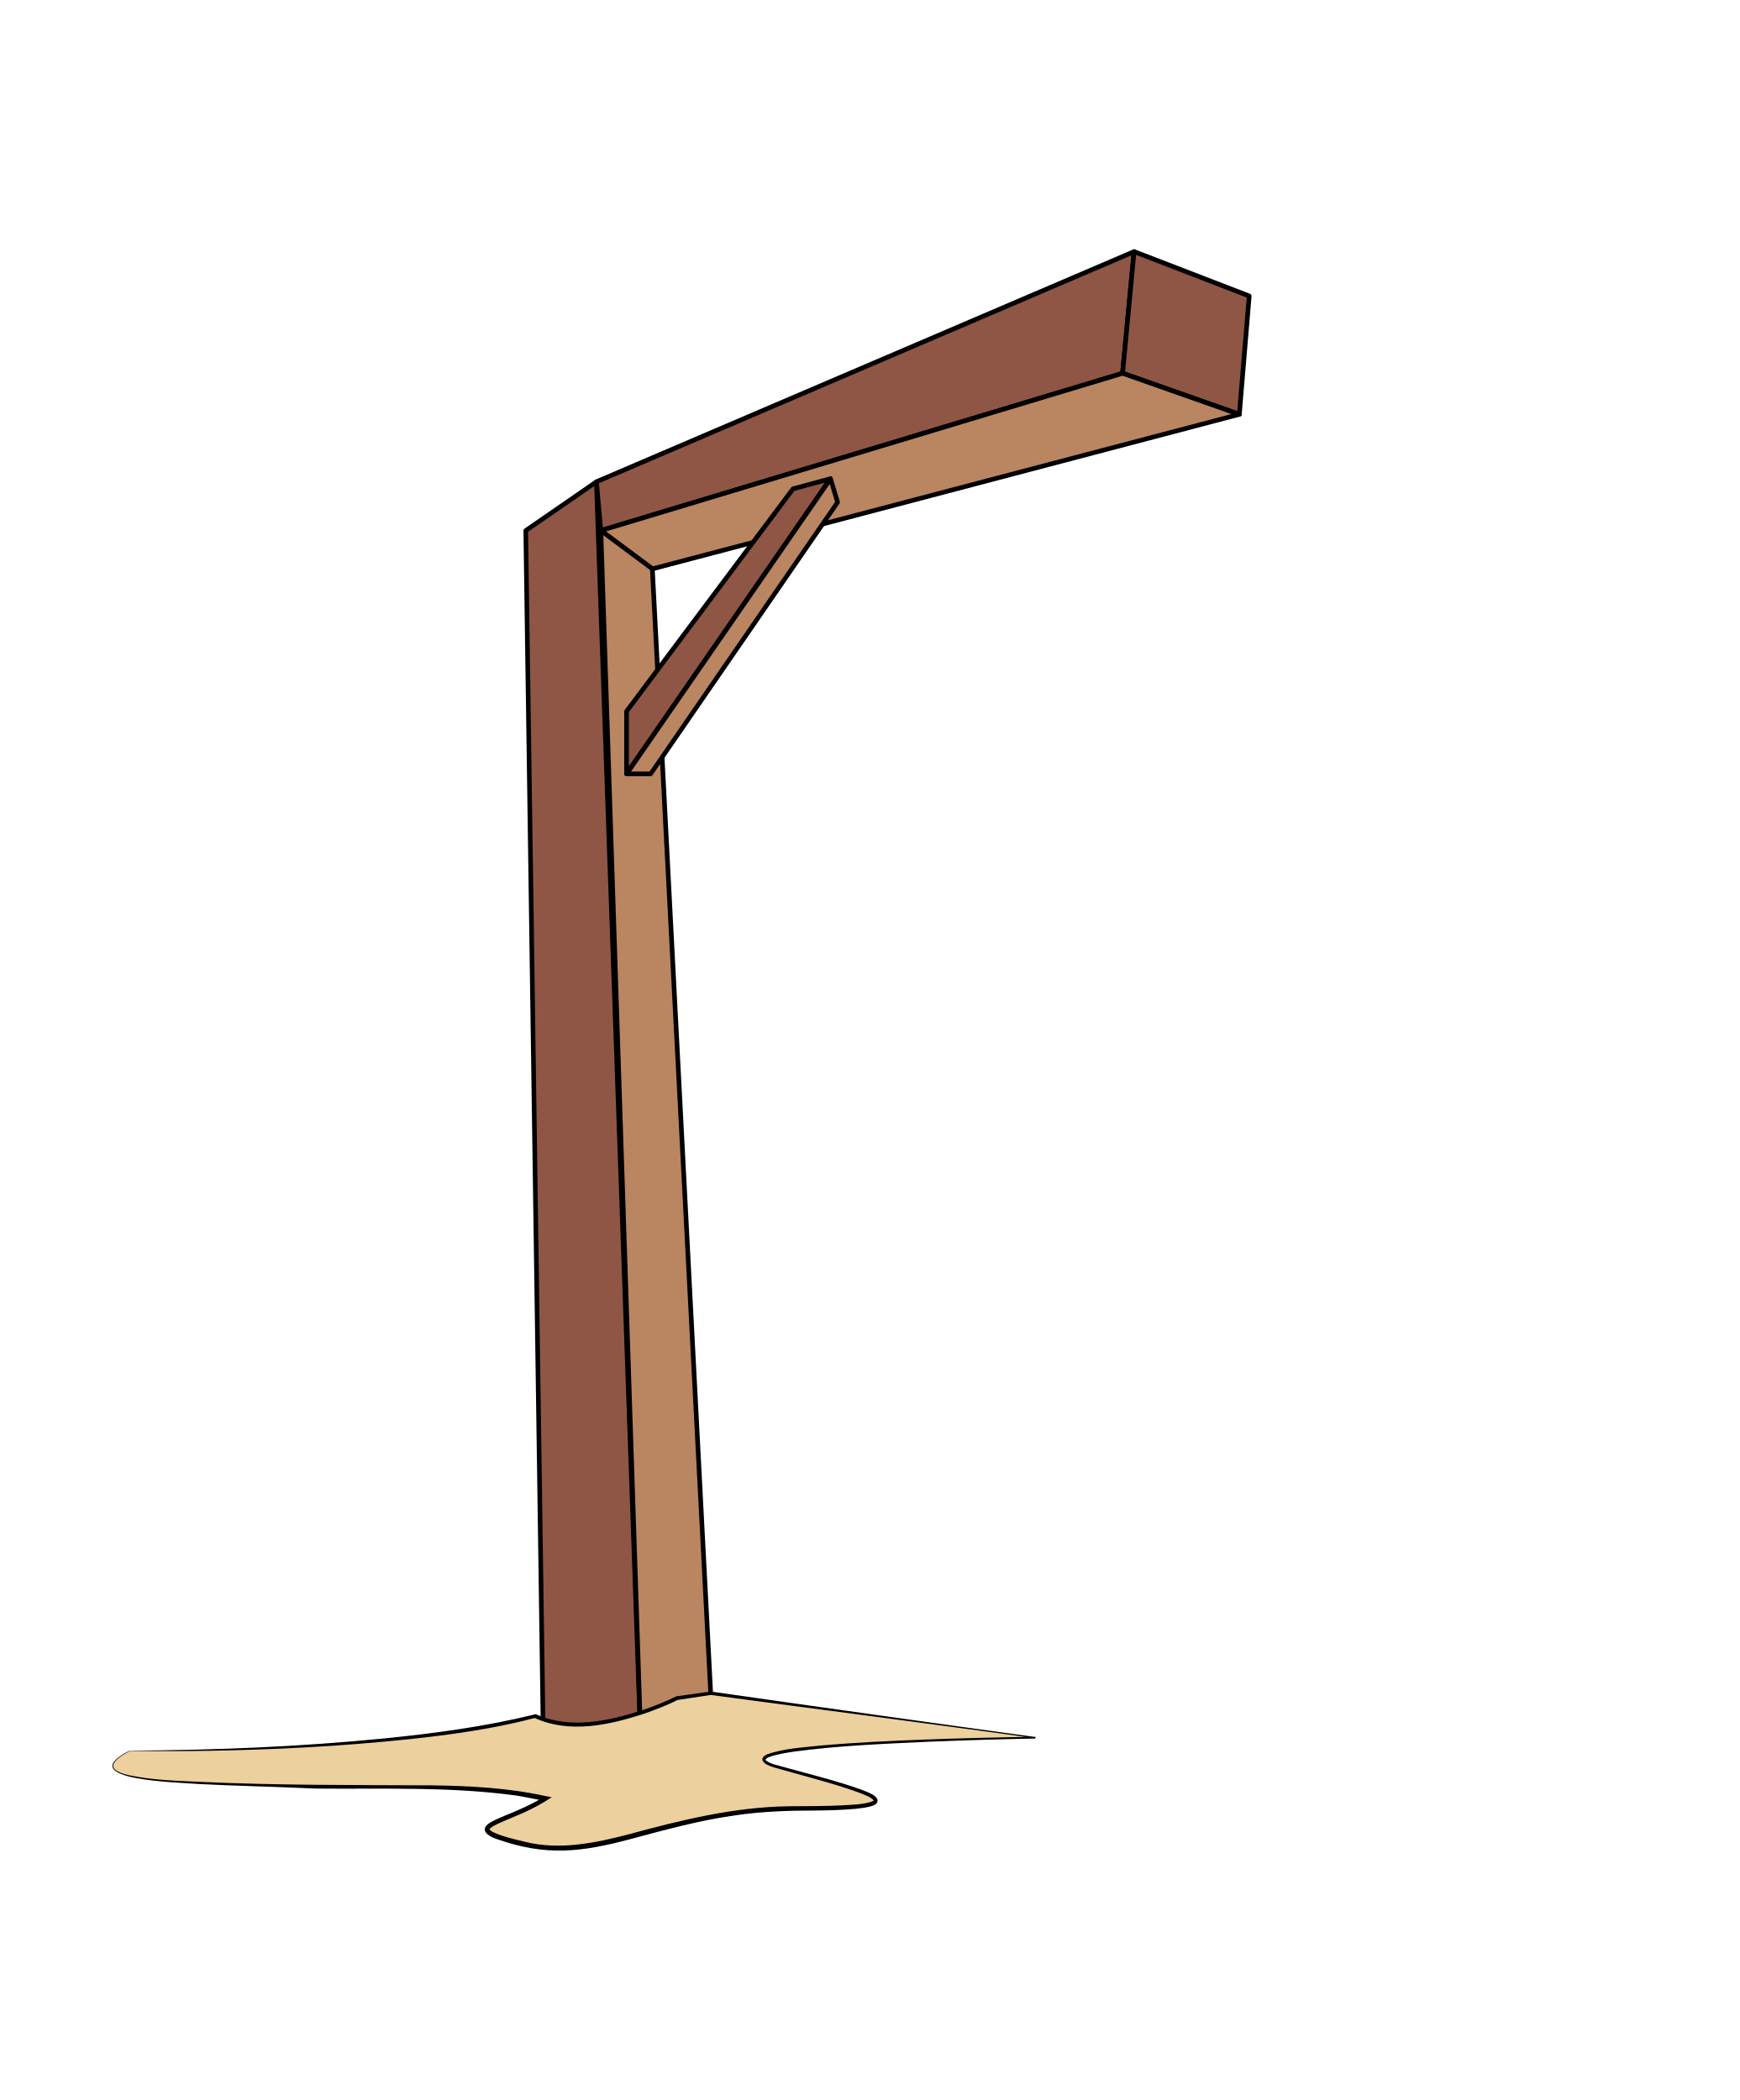
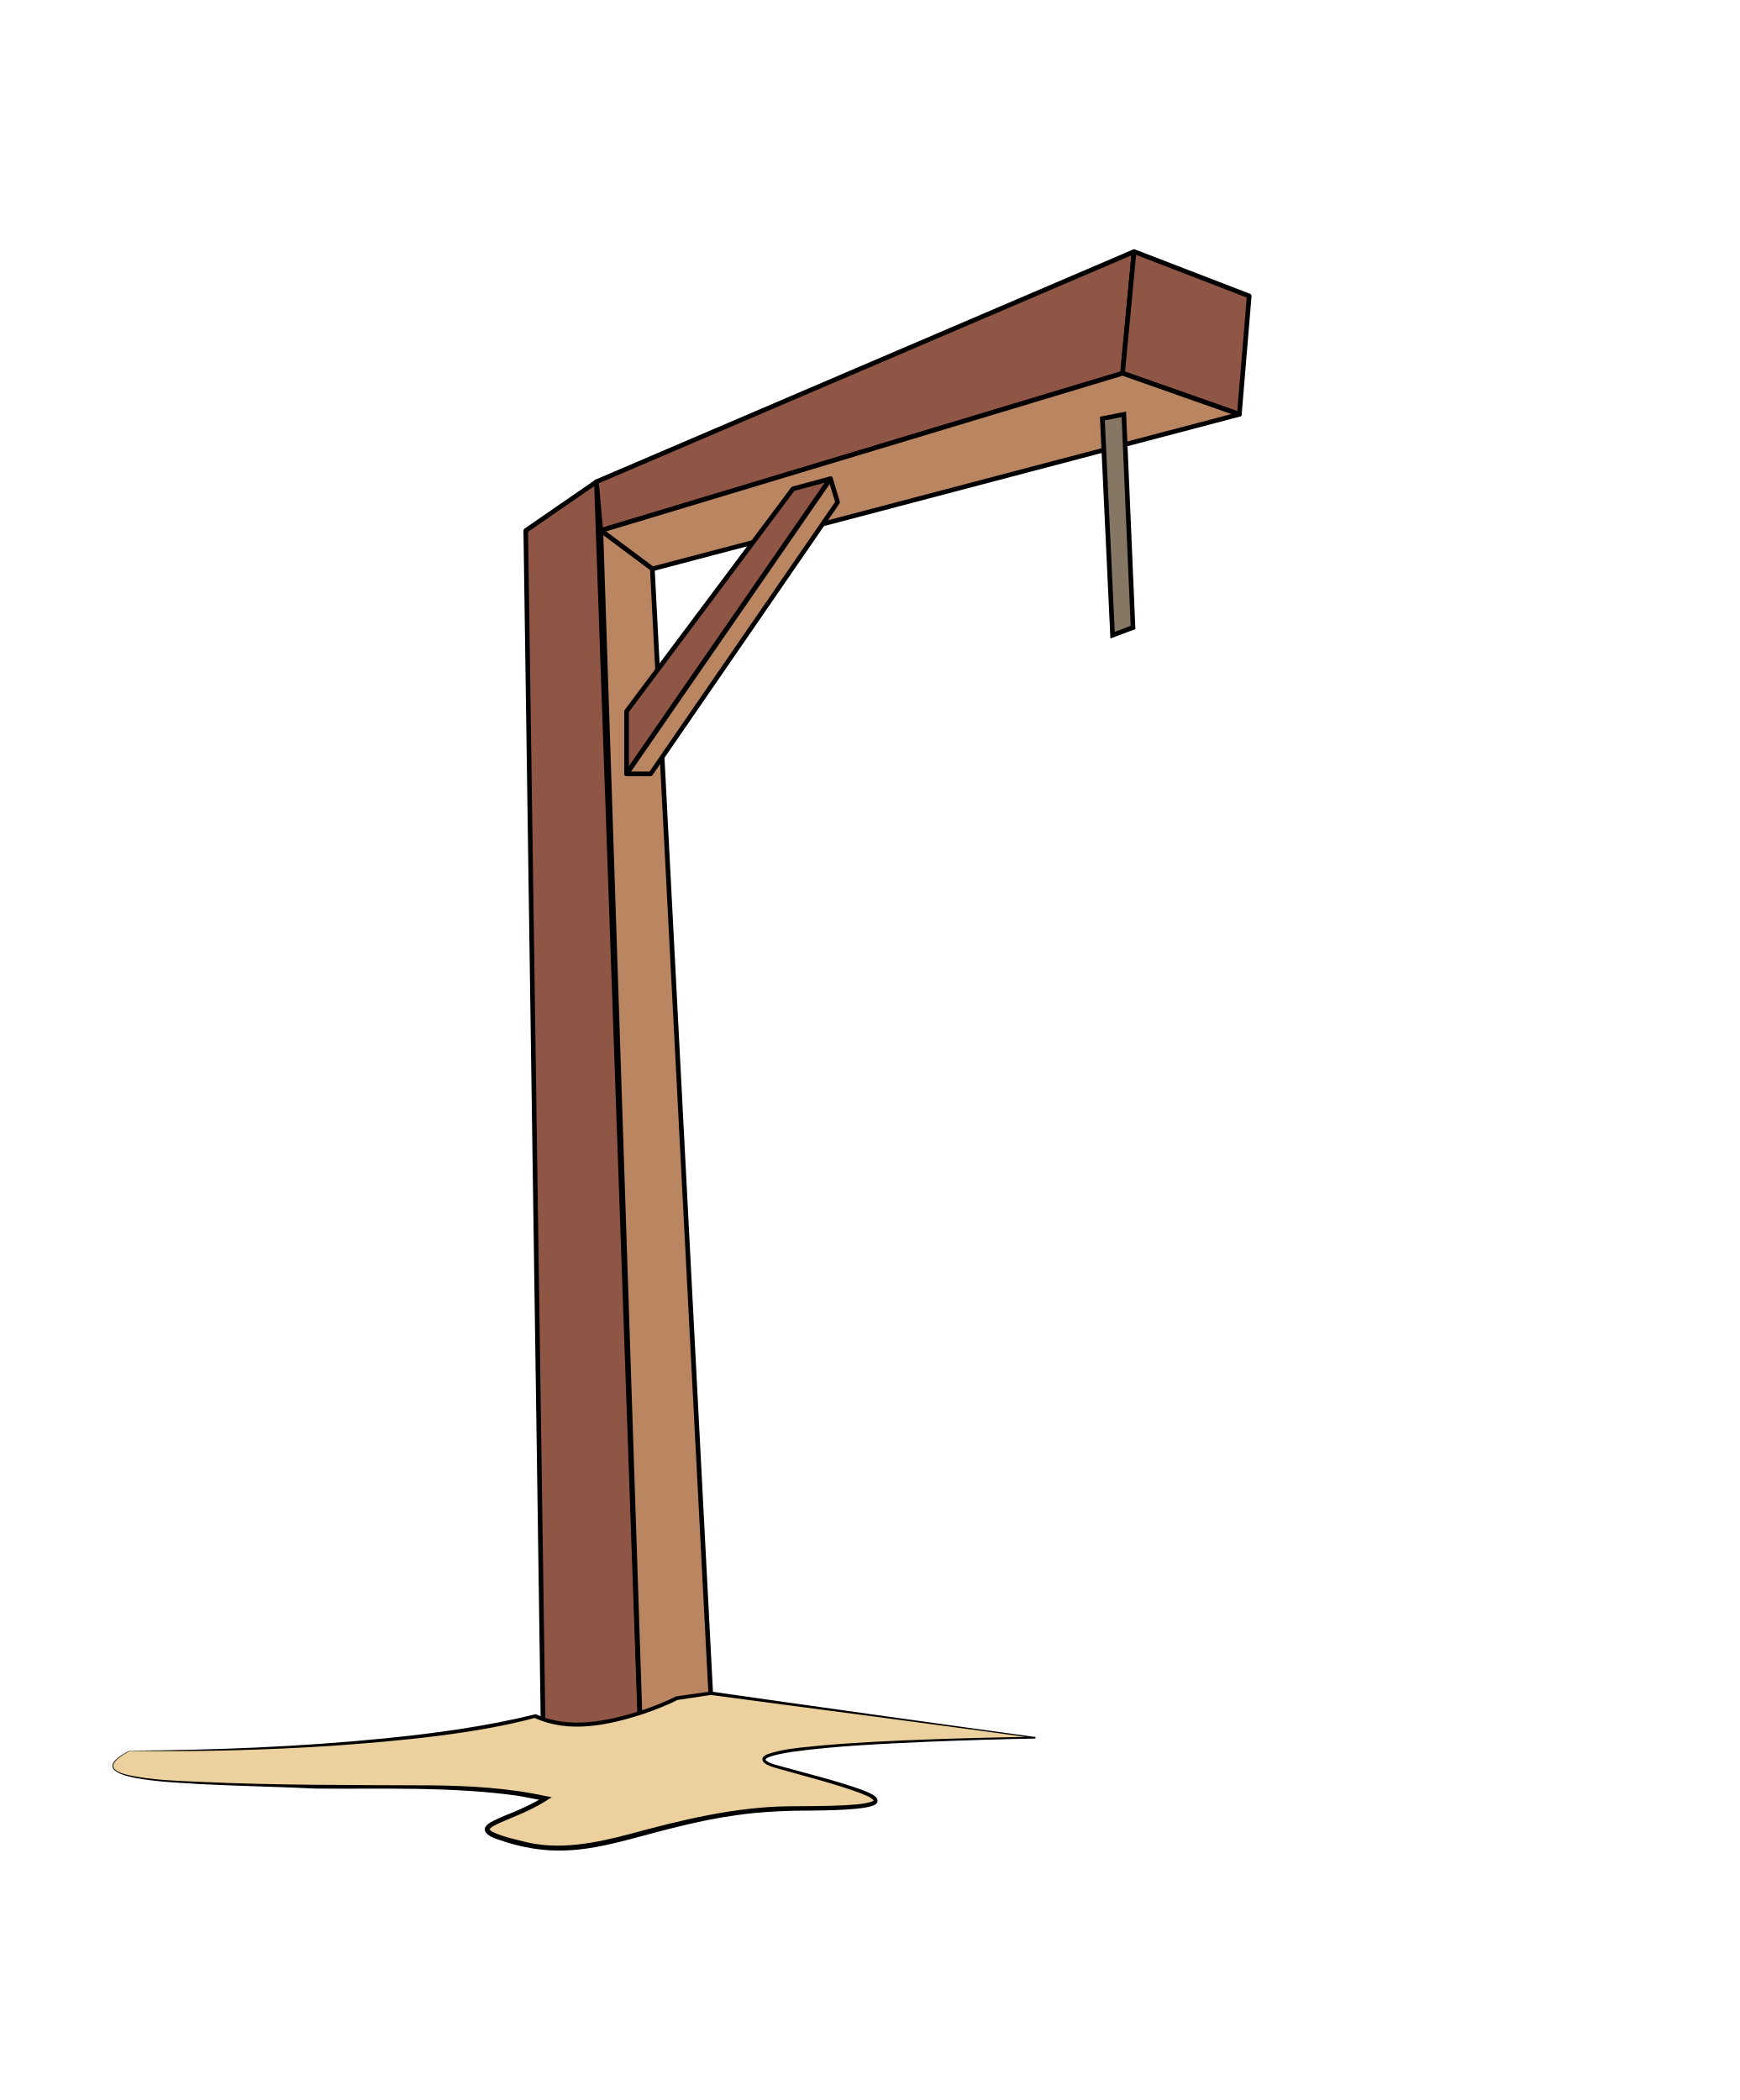
- <svg xmlns="http://www.w3.org/2000/svg" id="Capa_1" viewBox="0 0 264.53 319.36">
-   <g>
+ <svg xmlns="http://www.w3.org/2000/svg" viewBox="0 0 264.53 319.36">
+   <g id="Capa_1">
    <g>
-       <polygon points="90.69 73.27 91.35 80.69 170.68 56.77 172.43 38.27 90.69 73.27" style="fill:#8f5645;" />
-       <path d="M91.35,81.04c-.07,0-.14-.02-.2-.06-.09-.06-.14-.16-.15-.26l-.67-7.42c-.01-.15,.07-.3,.21-.36l81.75-35c.11-.05,.25-.03,.35,.04,.1,.07,.16,.2,.14,.32l-1.75,18.5c-.01,.14-.11,.26-.25,.31l-79.33,23.92s-.07,.02-.1,.02Zm-.29-7.55l.6,6.73,78.69-23.72,1.67-17.67-80.96,34.66Z" />
-     </g>
-     <g>
-       <polygon points="172.43 38.27 189.93 45.02 188.43 63.02 170.68 56.77 172.43 38.27" style="fill:#8f5645;" />
-       <path d="M188.43,63.37s-.08,0-.12-.02l-17.75-6.25c-.15-.05-.25-.21-.23-.37l1.75-18.5c.01-.11,.07-.21,.17-.27,.09-.06,.21-.07,.31-.03l17.5,6.75c.15,.06,.24,.2,.23,.36l-1.5,18c0,.11-.07,.21-.16,.27-.06,.04-.13,.06-.19,.06Zm-17.37-6.85l17.06,6.01,1.44-17.28-16.82-6.49-1.68,17.76Z" />
-     </g>
-     <g>
-       <polygon points="188.43 63.02 99.19 86.52 91.35 80.69 170.68 56.77 188.43 63.02" style="fill:#ba8561;" />
-       <path d="M99.19,86.87c-.08,0-.15-.02-.21-.07l-7.83-5.83c-.11-.08-.16-.21-.14-.35,.02-.13,.12-.24,.25-.28l79.33-23.92c.07-.02,.15-.02,.22,0l17.75,6.25c.15,.05,.24,.19,.24,.35s-.11,.29-.26,.33l-89.25,23.5s-.06,.01-.09,.01Zm-7.06-6.05l7.13,5.31,87.97-23.16-16.55-5.83-78.55,23.68Z" />
+       <g>
+         <g>
+           <polygon points="90.69 73.27 91.35 80.69 170.68 56.77 172.43 38.27 90.69 73.27" style="fill:#8f5645;" />
+           <path d="M91.35,81.04c-.07,0-.14-.02-.2-.06-.09-.06-.14-.16-.15-.26l-.67-7.42c-.01-.15,.07-.3,.21-.36l81.75-35c.11-.05,.25-.03,.35,.04,.1,.07,.16,.2,.14,.32l-1.75,18.5c-.01,.14-.11,.26-.25,.31l-79.33,23.92s-.07,.02-.1,.02Zm-.29-7.55l.6,6.73,78.69-23.72,1.67-17.67-80.96,34.66Z" />
+         </g>
+         <g>
+           <polygon points="172.43 38.27 189.93 45.02 188.43 63.02 170.68 56.77 172.43 38.27" style="fill:#8f5645;" />
+           <path d="M188.43,63.37s-.08,0-.12-.02l-17.75-6.25c-.15-.05-.25-.21-.23-.37l1.75-18.5c.01-.11,.07-.21,.17-.27,.09-.06,.21-.07,.31-.03l17.5,6.75c.15,.06,.24,.2,.23,.36l-1.5,18c0,.11-.07,.21-.16,.27-.06,.04-.13,.06-.19,.06Zm-17.37-6.85l17.06,6.01,1.44-17.28-16.82-6.49-1.68,17.76Z" />
+         </g>
+         <g>
+           <polygon points="188.43 63.02 99.19 86.52 91.35 80.69 170.68 56.77 188.43 63.02" style="fill:#ba8561;" />
+           <path d="M99.19,86.87c-.08,0-.15-.02-.21-.07l-7.83-5.83c-.11-.08-.16-.21-.14-.35,.02-.13,.12-.24,.25-.28l79.33-23.92c.07-.02,.15-.02,.22,0l17.75,6.25c.15,.05,.24,.19,.24,.35s-.11,.29-.26,.33l-89.25,23.5s-.06,.01-.09,.01Zm-7.06-6.05l7.13,5.31,87.97-23.16-16.55-5.83-78.55,23.68Z" />
+         </g>
+       </g>
+       <g>
+         <polygon points="79.94 80.69 90.69 73.27 97.56 268.76 82.56 261.63 79.94 80.69" style="fill:#8f5645;" />
+         <path d="M97.56,269.11c-.05,0-.1-.01-.15-.03l-15-7.12c-.12-.06-.2-.18-.2-.31l-2.62-180.95c0-.12,.06-.23,.15-.3l10.75-7.42c.11-.07,.24-.08,.36-.02,.12,.06,.19,.17,.19,.3l6.87,195.49c0,.12-.06,.24-.16,.31-.06,.04-.13,.06-.19,.06Zm-14.65-7.7l14.27,6.78-6.83-194.26-10.06,6.94,2.62,180.54Z" />
+       </g>
+       <g>
+         <polygon points="97.56 268.76 108.06 257.51 99.19 86.52 91.35 80.69 97.56 268.76" style="fill:#ba8561;" />
+         <path d="M97.56,269.11s-.08,0-.12-.02c-.13-.05-.22-.18-.23-.32l-6.21-188.07c0-.14,.07-.26,.19-.33,.12-.06,.27-.05,.38,.03l7.83,5.83c.08,.06,.14,.16,.14,.27l8.87,170.99c0,.1-.03,.19-.09,.26l-10.5,11.25c-.07,.07-.16,.11-.26,.11Zm-5.83-187.71l6.16,186.48,9.81-10.51-8.86-170.68-7.11-5.29Z" />
+       </g>
+       <g>
+         <path d="M19.69,266.26s39,.5,61.75-5.25c8.23,4,21.5-2.75,21.5-2.75l5.12-.75,49.37,6.75s-52.75,.75-39,4.5c13.75,3.75,23.25,6.25,3.25,6.25s-30,8.25-41.75,5.5-3.25-3,3-7c-5.5-1-7.25-2-34.75-1.75-17-.75-38.5-.25-28.5-5.5Z" style="fill:#ecd09d;" />
+         <path d="M19.68,266.23c12.94-.07,25.87-.58,38.75-1.86,7.65-.76,15.48-1.82,22.93-3.66,0,0,.11-.03,.11-.03,0,0,.1,.05,.1,.05,5.1,2.29,10.99,1,16.1-.65,1.76-.6,3.51-1.29,5.17-2.11,0,0,.04,0,.04,0l5.13-.73s.04,0,.04,0h.04c14.19,2.04,35.32,5,49.35,6.92,0,0-.01,.23-.01,.23-5.45,.1-10.9,.27-16.35,.49-6.8,.32-13.62,.59-20.37,1.5-.53,.08-4.44,.64-4.31,1.28,.66,.61,1.8,.77,2.68,1.04,3.81,1.06,8.08,2.1,11.8,3.43,.83,.35,3.14,1.04,2.41,2.11-.33,.34-.69,.39-1.08,.51-.69,.17-1.38,.25-2.06,.32-2.05,.2-4.1,.24-6.15,.27-3.97-.01-8.28,.14-12.19,.73-5.4,.74-10.64,2.2-15.9,3.6-7.46,1.99-12.82,2.66-20.29,.04-1.22-.4-2.92-1.34-1.16-2.5,1.5-.87,3.17-1.39,4.71-2.11,1.23-.55,2.44-1.15,3.57-1.87l.13,.65c-1.45-.26-2.87-.58-4.3-.81-10.12-1.4-20.39-.97-30.59-1.07-5.84-.28-11.68-.39-17.52-.68-2.91-.26-19.7-.52-10.78-5.08h0Zm.02,.07c-2.35,1.27-4.1,2.77-.1,3.67,3.57,.75,7.24,.84,10.88,1.01,11.68,.54,23.35,.47,35.05,.53,5.85,.07,11.75,.38,17.47,1.64,0,0,.89,.16,.89,.16-1.39,.93-2.9,1.75-4.42,2.42-1.25,.56-2.54,1.05-3.75,1.61-.42,.21-.87,.4-1.19,.72-.08,.09-.1,.15-.09,.14,0,.01,.06,.11,.16,.19,.1,.08,.23,.16,.37,.23,1.5,.71,3.16,1.05,4.79,1.46,5.3,1.34,10.76,.2,15.96-1.16,7.9-2.15,15.95-4.12,24.18-4.23,2.33-.02,5.86-.01,8.17-.14,1.51-.1,3.04-.11,4.45-.56,.14-.05,.27-.13,.32-.18,0-.02,.01,0,0,0,0,0,0,0,0-.02-.54-.59-1.4-.82-2.16-1.15-3.65-1.34-7.95-2.43-11.73-3.5-.69-.24-3.13-.66-3.03-1.67,.08-.36,.42-.52,.69-.66,2.61-.94,5.39-1.04,8.12-1.35,5.44-.48,10.89-.73,16.34-.93,5.45-.2,10.9-.33,16.36-.41,0,0-.01,.23-.01,.23-7.05-1.01-17.51-2.35-24.69-3.33,0,.02-24.95-3.29-24.63-3.26,0,0-5.12,.77-5.12,.77-1.22,.67-3.47,1.53-5.11,2.1-5.26,1.72-11.3,3.05-16.57,.63-8.95,2.41-20.58,3.51-30.57,4.22-10.29,.68-20.74,.93-31.04,.79h0Z" />
+       </g>
+       <g>
+         <g>
+           <polygon points="120.58 74.34 95.27 108.18 95.27 117.68 126.27 72.81 120.58 74.34" style="fill:#8f5645;" />
+           <path d="M95.27,118.04s-.07,0-.11-.02c-.15-.05-.25-.18-.25-.34v-9.5c0-.08,.02-.15,.07-.21l25.31-33.84c.05-.06,.11-.11,.19-.13l5.69-1.54c.14-.04,.3,.02,.38,.14,.09,.12,.09,.28,0,.41l-31,44.88c-.07,.1-.18,.15-.29,.15Zm.35-9.74v8.25l29.8-43.15-4.64,1.25-25.17,33.65Z" />
+         </g>
+         <g>
+           <polygon points="126.27 72.81 127.35 76.39 98.94 117.68 95.27 117.68 126.27 72.81" style="fill:#ba8561;" />
+           <path d="M98.94,118.04h-3.67c-.13,0-.25-.07-.31-.19-.06-.12-.05-.26,.02-.37l31-44.88c.08-.11,.21-.17,.35-.15,.13,.02,.24,.12,.28,.25l1.08,3.58c.03,.1,.01,.21-.05,.3l-28.42,41.29c-.07,.1-.18,.15-.29,.15Zm-2.99-.71h2.81l28.21-41-.82-2.72-30.2,43.72Z" />
+         </g>
+       </g>
    </g>
  </g>
-   <g>
-     <polygon points="79.94 80.69 90.69 73.27 97.56 268.76 82.56 261.63 79.94 80.69" style="fill:#8f5645;" />
-     <path d="M97.56,269.11c-.05,0-.1-.01-.15-.03l-15-7.12c-.12-.06-.2-.18-.2-.31l-2.62-180.95c0-.12,.06-.23,.15-.3l10.75-7.42c.11-.07,.24-.08,.36-.02,.12,.06,.19,.17,.19,.3l6.87,195.49c0,.12-.06,.24-.16,.31-.06,.04-.13,.06-.19,.06Zm-14.65-7.7l14.27,6.78-6.83-194.26-10.06,6.94,2.62,180.54Z" />
-   </g>
-   <g>
-     <polygon points="97.56 268.76 108.06 257.51 99.19 86.52 91.35 80.69 97.56 268.76" style="fill:#ba8561;" />
-     <path d="M97.56,269.11s-.08,0-.12-.02c-.13-.05-.22-.18-.23-.32l-6.21-188.07c0-.14,.07-.26,.19-.33,.12-.06,.27-.05,.38,.03l7.83,5.83c.08,.06,.14,.16,.14,.27l8.87,170.99c0,.1-.03,.19-.09,.26l-10.5,11.25c-.07,.07-.16,.11-.26,.11Zm-5.83-187.71l6.16,186.48,9.81-10.51-8.86-170.68-7.11-5.29Z" />
-   </g>
-   <g>
-     <path d="M19.69,266.26s39,.5,61.75-5.25c8.23,4,21.5-2.75,21.5-2.75l5.12-.75,49.37,6.75s-52.75,.75-39,4.5c13.75,3.75,23.25,6.25,3.25,6.25s-30,8.25-41.75,5.5-3.25-3,3-7c-5.5-1-7.25-2-34.75-1.75-17-.75-38.5-.25-28.5-5.5Z" style="fill:#ecd09d;" />
-     <path d="M19.68,266.23c12.94-.07,25.87-.58,38.75-1.86,7.65-.76,15.48-1.82,22.93-3.66,0,0,.11-.03,.11-.03,0,0,.1,.05,.1,.05,5.1,2.29,10.99,1,16.1-.65,1.76-.6,3.51-1.29,5.17-2.11,0,0,.04,0,.04,0l5.13-.73s.04,0,.04,0h.04c14.19,2.04,35.32,5,49.35,6.92,0,0-.01,.23-.01,.23-5.45,.1-10.9,.27-16.35,.49-6.8,.32-13.62,.59-20.37,1.5-.53,.08-4.44,.64-4.31,1.28,.66,.61,1.8,.77,2.68,1.04,3.81,1.06,8.08,2.1,11.8,3.43,.83,.35,3.14,1.04,2.41,2.11-.33,.34-.69,.39-1.08,.51-.69,.17-1.38,.25-2.06,.32-2.05,.2-4.1,.24-6.15,.27-3.97-.01-8.28,.14-12.19,.73-5.4,.74-10.64,2.2-15.9,3.6-7.46,1.99-12.82,2.66-20.29,.04-1.22-.4-2.92-1.34-1.16-2.5,1.5-.87,3.17-1.39,4.71-2.11,1.23-.55,2.44-1.15,3.57-1.87l.13,.65c-1.45-.26-2.87-.58-4.3-.81-10.12-1.4-20.39-.97-30.59-1.07-5.84-.28-11.68-.39-17.52-.68-2.91-.26-19.7-.52-10.78-5.08h0Zm.02,.07c-2.35,1.27-4.1,2.77-.1,3.67,3.57,.75,7.24,.84,10.88,1.01,11.68,.54,23.35,.47,35.05,.53,5.85,.07,11.75,.38,17.47,1.64,0,0,.89,.16,.89,.16-1.39,.93-2.9,1.75-4.42,2.42-1.25,.56-2.54,1.05-3.75,1.61-.42,.21-.87,.4-1.19,.72-.08,.09-.1,.15-.09,.14,0,.01,.06,.11,.16,.19,.1,.08,.23,.16,.37,.23,1.5,.71,3.16,1.05,4.79,1.46,5.3,1.34,10.76,.2,15.96-1.16,7.9-2.15,15.95-4.12,24.18-4.23,2.33-.02,5.86-.01,8.17-.14,1.51-.1,3.04-.11,4.45-.56,.14-.05,.27-.13,.32-.18,0-.02,.01,0,0,0,0,0,0,0,0-.02-.54-.59-1.4-.82-2.16-1.15-3.65-1.34-7.95-2.43-11.73-3.5-.69-.24-3.13-.66-3.03-1.67,.08-.36,.42-.52,.69-.66,2.61-.94,5.39-1.04,8.12-1.35,5.44-.48,10.89-.73,16.34-.93,5.45-.2,10.9-.33,16.36-.41,0,0-.01,.23-.01,.23-7.05-1.01-17.51-2.35-24.69-3.33,0,.02-24.95-3.29-24.63-3.26,0,0-5.12,.77-5.12,.77-1.22,.67-3.47,1.53-5.11,2.1-5.26,1.72-11.3,3.05-16.57,.63-8.95,2.41-20.58,3.51-30.57,4.22-10.29,.68-20.74,.93-31.04,.79h0Z" />
-   </g>
-   <g>
+   <g id="Capa_3">
    <g>
-       <polygon points="120.58 74.34 95.27 108.18 95.27 117.68 126.27 72.81 120.58 74.34" style="fill:#8f5645;" />
-       <path d="M95.27,118.04s-.07,0-.11-.02c-.15-.05-.25-.18-.25-.34v-9.5c0-.08,.02-.15,.07-.21l25.31-33.84c.05-.06,.11-.11,.19-.13l5.69-1.54c.14-.04,.3,.02,.38,.14,.09,.12,.09,.28,0,.41l-31,44.88c-.07,.1-.18,.15-.29,.15Zm.35-9.74v8.25l29.8-43.15-4.64,1.25-25.17,33.65Z" />
-     </g>
-     <g>
-       <polygon points="126.27 72.81 127.35 76.39 98.94 117.68 95.27 117.68 126.27 72.81" style="fill:#ba8561;" />
-       <path d="M98.94,118.04h-3.67c-.13,0-.25-.07-.31-.19-.06-.12-.05-.26,.02-.37l31-44.88c.08-.11,.21-.17,.35-.15,.13,.02,.24,.12,.28,.25l1.08,3.58c.03,.1,.01,.21-.05,.3l-28.42,41.29c-.07,.1-.18,.15-.29,.15Zm-2.99-.71h2.81l28.21-41-.82-2.72-30.2,43.72Z" />
+       <polyline points="167.61 63.66 170.88 63.02 172.28 95.43 169.16 96.6 167.61 63.66" style="fill:#867664;" />
+       <path d="M168.83,97.1l-1.59-33.73,3.97-.78,1.42,33.08-3.81,1.43Zm-.85-33.16l1.51,32.15,2.42-.91-1.37-31.75-2.56,.5Z" />
    </g>
  </g>
</svg>
